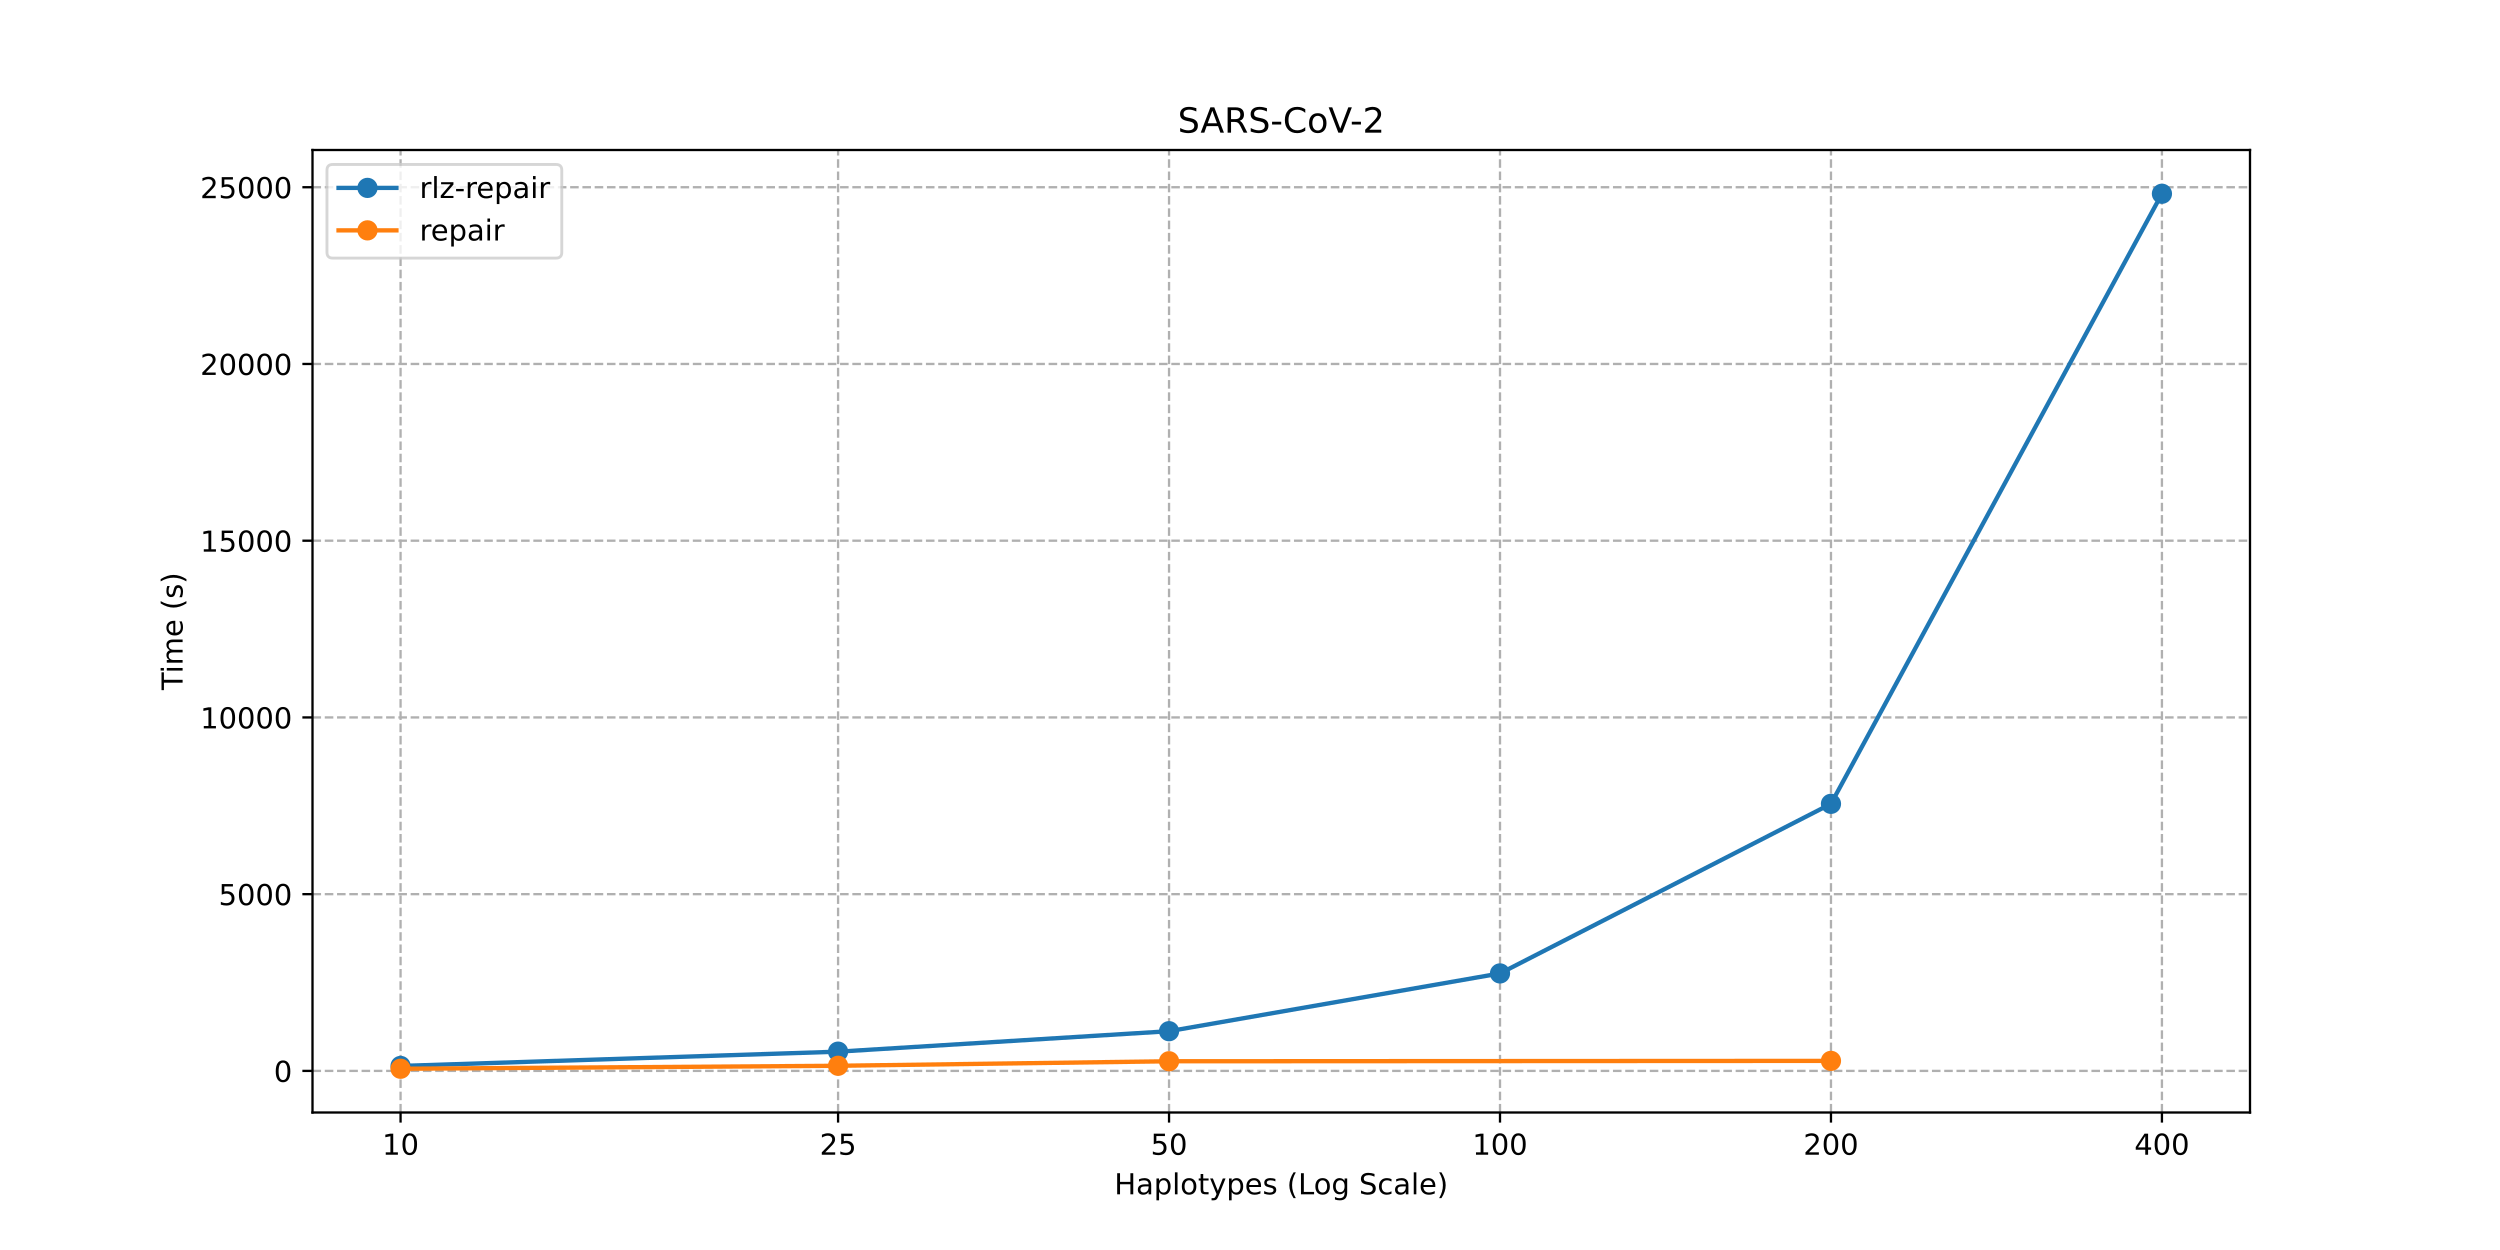
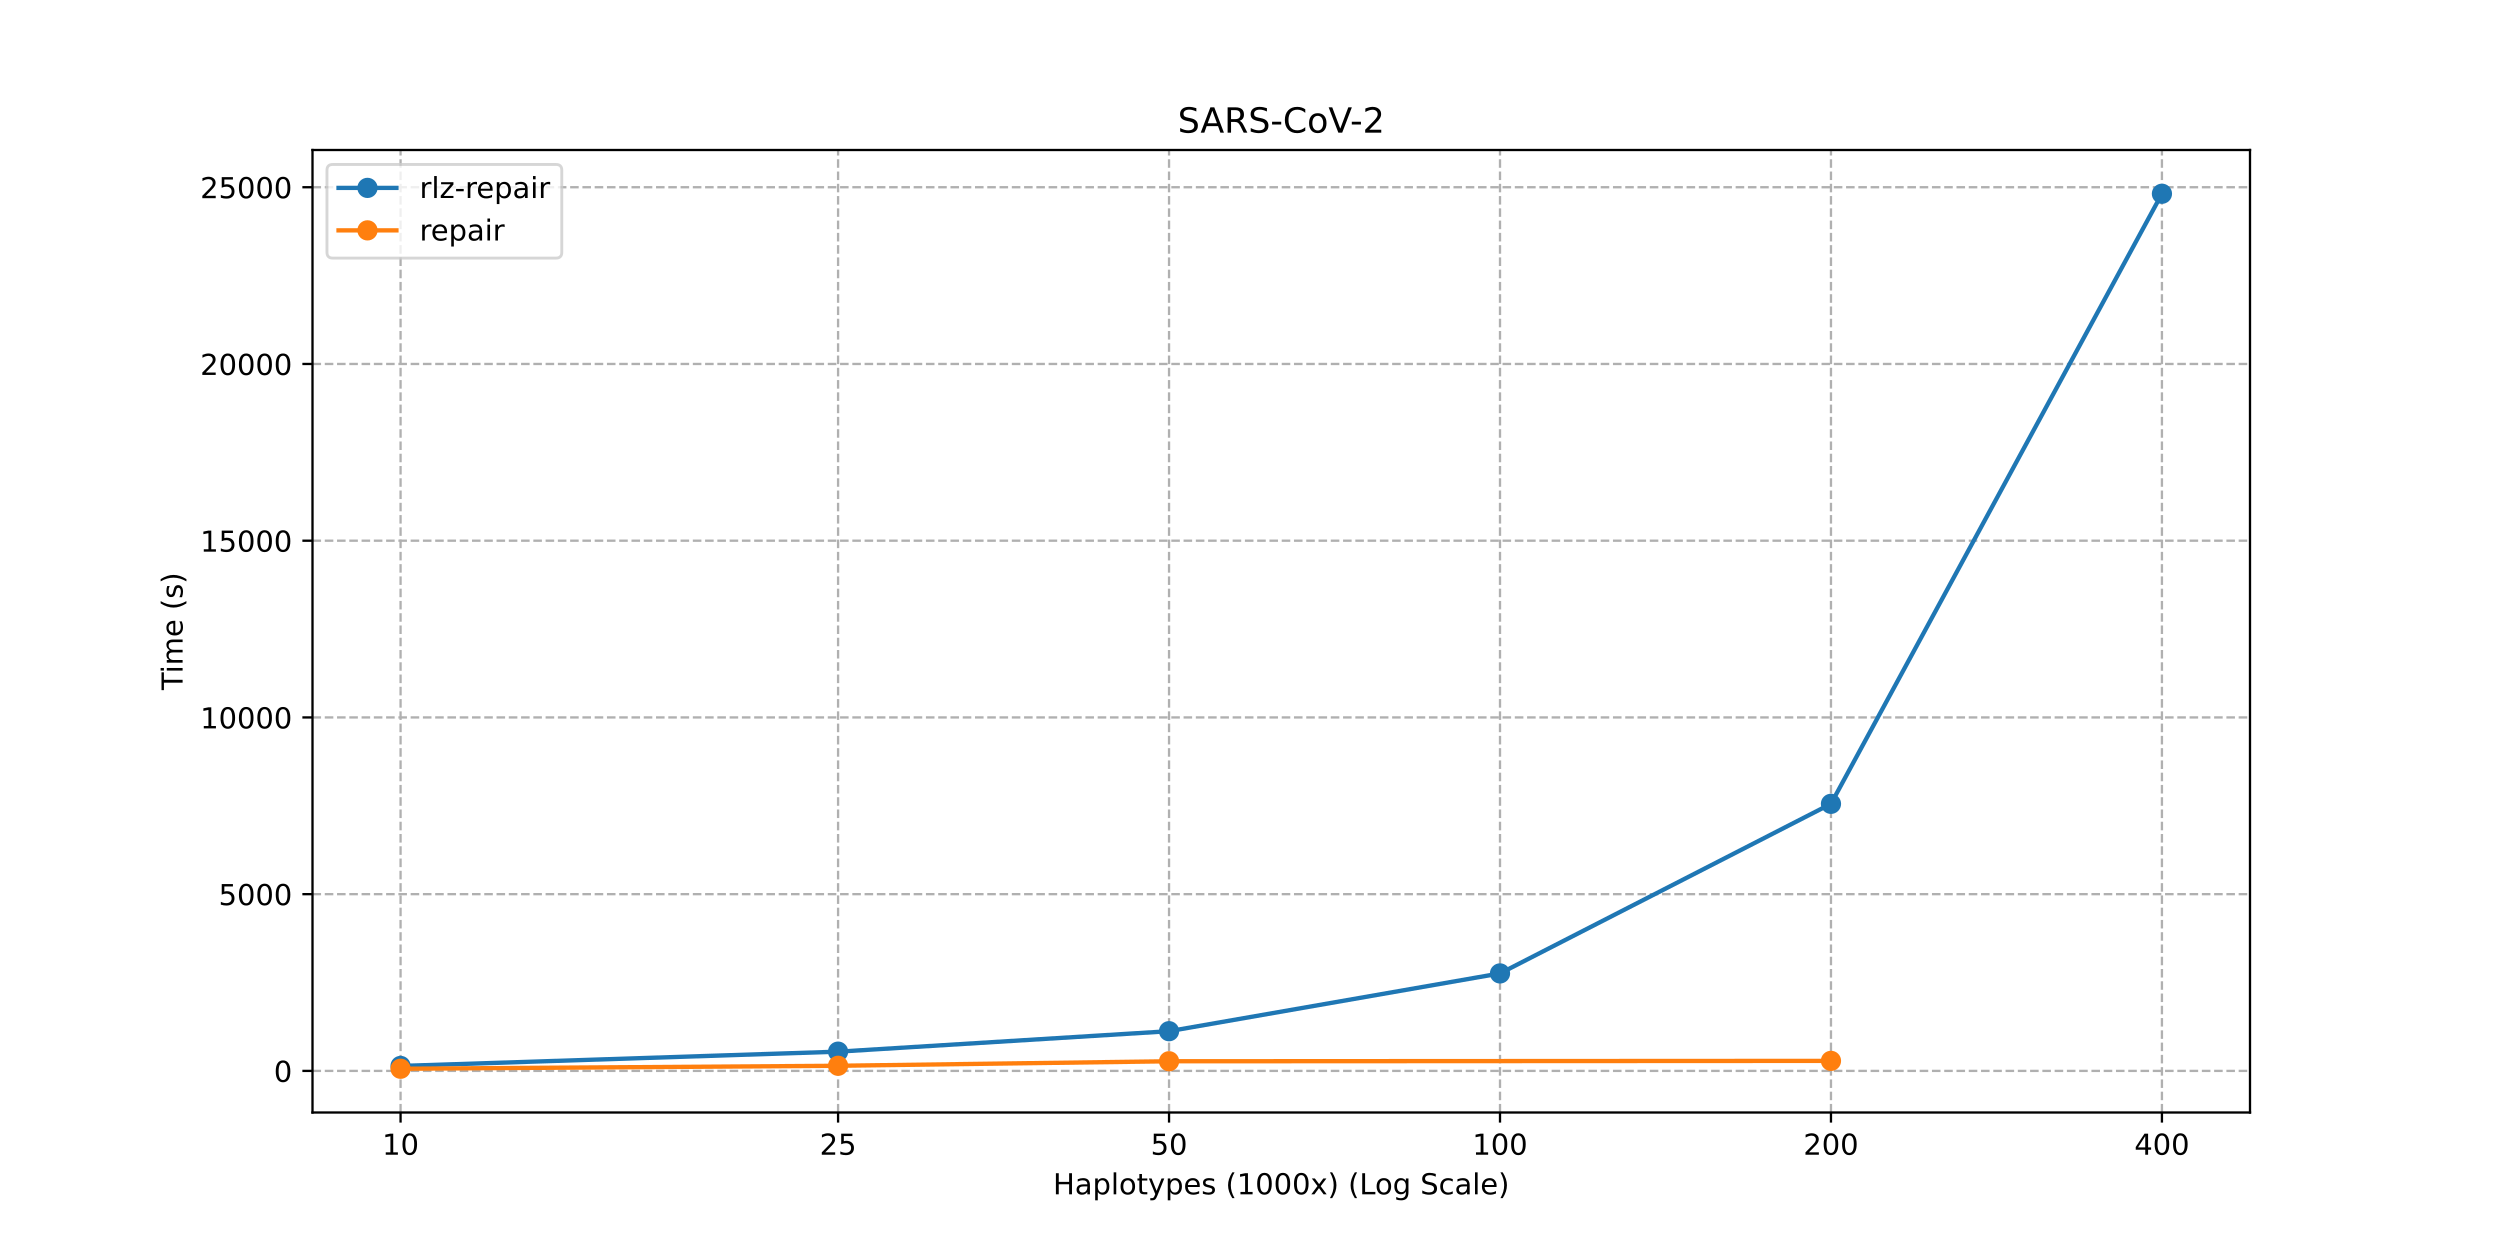
<svg xmlns="http://www.w3.org/2000/svg" xmlns:xlink="http://www.w3.org/1999/xlink" width="864pt" height="432pt" viewBox="0 0 864 432" version="1.1">
  <defs>
    <style type="text/css">*{stroke-linejoin: round; stroke-linecap: butt}</style>
  </defs>
  <g id="figure_1">
    <g id="patch_1">
      <path d="M 0 432  L 864 432  L 864 0  L 0 0  z " style="fill: #ffffff" />
    </g>
    <g id="axes_1">
      <g id="patch_2">
        <path d="M 108 384.48  L 777.6 384.48  L 777.6 51.84  L 108 51.84  z " style="fill: #ffffff" />
      </g>
      <g id="matplotlib.axis_1">
        <g id="xtick_1">
          <g id="line2d_1">
-             <path d="M 138.436 384.48  L 138.436 51.84  " clip-path="url(#p92e51499fe)" style="fill: none; stroke-dasharray: 2.96,1.28; stroke-dashoffset: 0; stroke: #b0b0b0; stroke-width: 0.8" />
+             <path d="M 138.436 384.48  L 138.436 51.84  " clip-path="url(#p6cf4201771)" style="fill: none; stroke-dasharray: 2.96,1.28; stroke-dashoffset: 0; stroke: #b0b0b0; stroke-width: 0.8" />
          </g>
          <g id="line2d_2">
            <defs>
-               <path id="m1c4dca853f" d="M 0 0  L 0 3.5  " style="stroke: #000000; stroke-width: 0.8" />
+               <path id="m851eb22dd8" d="M 0 0  L 0 3.5  " style="stroke: #000000; stroke-width: 0.8" />
            </defs>
            <g>
-               <use xlink:href="#m1c4dca853f" x="138.436" y="384.48" style="stroke: #000000; stroke-width: 0.8" />
+               <use xlink:href="#m851eb22dd8" x="138.436" y="384.48" style="stroke: #000000; stroke-width: 0.8" />
            </g>
          </g>
          <g id="text_1">
            <g transform="translate(132.0739 399.0784) scale(0.1 -0.1)">
              <defs>
                <path id="DejaVuSans-31" d="M 794 531  L 1825 531  L 1825 4091  L 703 3866  L 703 4441  L 1819 4666  L 2450 4666  L 2450 531  L 3481 531  L 3481 0  L 794 0  L 794 531  z " transform="scale(0.015625)" />
                <path id="DejaVuSans-30" d="M 2034 4250  Q 1547 4250 1301 3770  Q 1056 3291 1056 2328  Q 1056 1369 1301 889  Q 1547 409 2034 409  Q 2525 409 2770 889  Q 3016 1369 3016 2328  Q 3016 3291 2770 3770  Q 2525 4250 2034 4250  z M 2034 4750  Q 2819 4750 3233 4129  Q 3647 3509 3647 2328  Q 3647 1150 3233 529  Q 2819 -91 2034 -91  Q 1250 -91 836 529  Q 422 1150 422 2328  Q 422 3509 836 4129  Q 1250 4750 2034 4750  z " transform="scale(0.015625)" />
              </defs>
              <use xlink:href="#DejaVuSans-31" />
              <use xlink:href="#DejaVuSans-30" x="63.623" />
            </g>
          </g>
        </g>
        <g id="xtick_2">
          <g id="line2d_3">
-             <path d="M 289.64 384.48  L 289.64 51.84  " clip-path="url(#p92e51499fe)" style="fill: none; stroke-dasharray: 2.96,1.28; stroke-dashoffset: 0; stroke: #b0b0b0; stroke-width: 0.8" />
+             <path d="M 289.64 384.48  L 289.64 51.84  " clip-path="url(#p6cf4201771)" style="fill: none; stroke-dasharray: 2.96,1.28; stroke-dashoffset: 0; stroke: #b0b0b0; stroke-width: 0.8" />
          </g>
          <g id="line2d_4">
            <g>
-               <use xlink:href="#m1c4dca853f" x="289.64" y="384.48" style="stroke: #000000; stroke-width: 0.8" />
+               <use xlink:href="#m851eb22dd8" x="289.64" y="384.48" style="stroke: #000000; stroke-width: 0.8" />
            </g>
          </g>
          <g id="text_2">
            <g transform="translate(283.2773 399.0784) scale(0.1 -0.1)">
              <defs>
                <path id="DejaVuSans-32" d="M 1228 531  L 3431 531  L 3431 0  L 469 0  L 469 531  Q 828 903 1448 1529  Q 2069 2156 2228 2338  Q 2531 2678 2651 2914  Q 2772 3150 2772 3378  Q 2772 3750 2511 3984  Q 2250 4219 1831 4219  Q 1534 4219 1204 4116  Q 875 4013 500 3803  L 500 4441  Q 881 4594 1212 4672  Q 1544 4750 1819 4750  Q 2544 4750 2975 4387  Q 3406 4025 3406 3419  Q 3406 3131 3298 2873  Q 3191 2616 2906 2266  Q 2828 2175 2409 1742  Q 1991 1309 1228 531  z " transform="scale(0.015625)" />
                <path id="DejaVuSans-35" d="M 691 4666  L 3169 4666  L 3169 4134  L 1269 4134  L 1269 2991  Q 1406 3038 1543 3061  Q 1681 3084 1819 3084  Q 2600 3084 3056 2656  Q 3513 2228 3513 1497  Q 3513 744 3044 326  Q 2575 -91 1722 -91  Q 1428 -91 1123 -41  Q 819 9 494 109  L 494 744  Q 775 591 1075 516  Q 1375 441 1709 441  Q 2250 441 2565 725  Q 2881 1009 2881 1497  Q 2881 1984 2565 2268  Q 2250 2553 1709 2553  Q 1456 2553 1204 2497  Q 953 2441 691 2322  L 691 4666  z " transform="scale(0.015625)" />
              </defs>
              <use xlink:href="#DejaVuSans-32" />
              <use xlink:href="#DejaVuSans-35" x="63.623" />
            </g>
          </g>
        </g>
        <g id="xtick_3">
          <g id="line2d_5">
-             <path d="M 404.021 384.48  L 404.021 51.84  " clip-path="url(#p92e51499fe)" style="fill: none; stroke-dasharray: 2.96,1.28; stroke-dashoffset: 0; stroke: #b0b0b0; stroke-width: 0.8" />
+             <path d="M 404.021 384.48  L 404.021 51.84  " clip-path="url(#p6cf4201771)" style="fill: none; stroke-dasharray: 2.96,1.28; stroke-dashoffset: 0; stroke: #b0b0b0; stroke-width: 0.8" />
          </g>
          <g id="line2d_6">
            <g>
-               <use xlink:href="#m1c4dca853f" x="404.021" y="384.48" style="stroke: #000000; stroke-width: 0.8" />
+               <use xlink:href="#m851eb22dd8" x="404.021" y="384.48" style="stroke: #000000; stroke-width: 0.8" />
            </g>
          </g>
          <g id="text_3">
            <g transform="translate(397.6582 399.0784) scale(0.1 -0.1)">
              <use xlink:href="#DejaVuSans-35" />
              <use xlink:href="#DejaVuSans-30" x="63.623" />
            </g>
          </g>
        </g>
        <g id="xtick_4">
          <g id="line2d_7">
-             <path d="M 518.402 384.48  L 518.402 51.84  " clip-path="url(#p92e51499fe)" style="fill: none; stroke-dasharray: 2.96,1.28; stroke-dashoffset: 0; stroke: #b0b0b0; stroke-width: 0.8" />
+             <path d="M 518.402 384.48  L 518.402 51.84  " clip-path="url(#p6cf4201771)" style="fill: none; stroke-dasharray: 2.96,1.28; stroke-dashoffset: 0; stroke: #b0b0b0; stroke-width: 0.8" />
          </g>
          <g id="line2d_8">
            <g>
-               <use xlink:href="#m1c4dca853f" x="518.402" y="384.48" style="stroke: #000000; stroke-width: 0.8" />
+               <use xlink:href="#m851eb22dd8" x="518.402" y="384.48" style="stroke: #000000; stroke-width: 0.8" />
            </g>
          </g>
          <g id="text_4">
            <g transform="translate(508.858 399.0784) scale(0.1 -0.1)">
              <use xlink:href="#DejaVuSans-31" />
              <use xlink:href="#DejaVuSans-30" x="63.623" />
              <use xlink:href="#DejaVuSans-30" x="127.246" />
            </g>
          </g>
        </g>
        <g id="xtick_5">
          <g id="line2d_9">
-             <path d="M 632.783 384.48  L 632.783 51.84  " clip-path="url(#p92e51499fe)" style="fill: none; stroke-dasharray: 2.96,1.28; stroke-dashoffset: 0; stroke: #b0b0b0; stroke-width: 0.8" />
+             <path d="M 632.783 384.48  L 632.783 51.84  " clip-path="url(#p6cf4201771)" style="fill: none; stroke-dasharray: 2.96,1.28; stroke-dashoffset: 0; stroke: #b0b0b0; stroke-width: 0.8" />
          </g>
          <g id="line2d_10">
            <g>
-               <use xlink:href="#m1c4dca853f" x="632.783" y="384.48" style="stroke: #000000; stroke-width: 0.8" />
+               <use xlink:href="#m851eb22dd8" x="632.783" y="384.48" style="stroke: #000000; stroke-width: 0.8" />
            </g>
          </g>
          <g id="text_5">
            <g transform="translate(623.2389 399.0784) scale(0.1 -0.1)">
              <use xlink:href="#DejaVuSans-32" />
              <use xlink:href="#DejaVuSans-30" x="63.623" />
              <use xlink:href="#DejaVuSans-30" x="127.246" />
            </g>
          </g>
        </g>
        <g id="xtick_6">
          <g id="line2d_11">
-             <path d="M 747.164 384.48  L 747.164 51.84  " clip-path="url(#p92e51499fe)" style="fill: none; stroke-dasharray: 2.96,1.28; stroke-dashoffset: 0; stroke: #b0b0b0; stroke-width: 0.8" />
+             <path d="M 747.164 384.48  L 747.164 51.84  " clip-path="url(#p6cf4201771)" style="fill: none; stroke-dasharray: 2.96,1.28; stroke-dashoffset: 0; stroke: #b0b0b0; stroke-width: 0.8" />
          </g>
          <g id="line2d_12">
            <g>
-               <use xlink:href="#m1c4dca853f" x="747.164" y="384.48" style="stroke: #000000; stroke-width: 0.8" />
+               <use xlink:href="#m851eb22dd8" x="747.164" y="384.48" style="stroke: #000000; stroke-width: 0.8" />
            </g>
          </g>
          <g id="text_6">
            <g transform="translate(737.6199 399.0784) scale(0.1 -0.1)">
              <defs>
                <path id="DejaVuSans-34" d="M 2419 4116  L 825 1625  L 2419 1625  L 2419 4116  z M 2253 4666  L 3047 4666  L 3047 1625  L 3713 1625  L 3713 1100  L 3047 1100  L 3047 0  L 2419 0  L 2419 1100  L 313 1100  L 313 1709  L 2253 4666  z " transform="scale(0.015625)" />
              </defs>
              <use xlink:href="#DejaVuSans-34" />
              <use xlink:href="#DejaVuSans-30" x="63.623" />
              <use xlink:href="#DejaVuSans-30" x="127.246" />
            </g>
          </g>
        </g>
        <g id="text_7">
-           <g transform="translate(385.1133 412.7566) scale(0.1 -0.1)">
+           <g transform="translate(363.9383 412.7566) scale(0.1 -0.1)">
            <defs>
              <path id="DejaVuSans-48" d="M 628 4666  L 1259 4666  L 1259 2753  L 3553 2753  L 3553 4666  L 4184 4666  L 4184 0  L 3553 0  L 3553 2222  L 1259 2222  L 1259 0  L 628 0  L 628 4666  z " transform="scale(0.015625)" />
              <path id="DejaVuSans-61" d="M 2194 1759  Q 1497 1759 1228 1600  Q 959 1441 959 1056  Q 959 750 1161 570  Q 1363 391 1709 391  Q 2188 391 2477 730  Q 2766 1069 2766 1631  L 2766 1759  L 2194 1759  z M 3341 1997  L 3341 0  L 2766 0  L 2766 531  Q 2569 213 2275 61  Q 1981 -91 1556 -91  Q 1019 -91 701 211  Q 384 513 384 1019  Q 384 1609 779 1909  Q 1175 2209 1959 2209  L 2766 2209  L 2766 2266  Q 2766 2663 2505 2880  Q 2244 3097 1772 3097  Q 1472 3097 1187 3025  Q 903 2953 641 2809  L 641 3341  Q 956 3463 1253 3523  Q 1550 3584 1831 3584  Q 2591 3584 2966 3190  Q 3341 2797 3341 1997  z " transform="scale(0.015625)" />
              <path id="DejaVuSans-70" d="M 1159 525  L 1159 -1331  L 581 -1331  L 581 3500  L 1159 3500  L 1159 2969  Q 1341 3281 1617 3432  Q 1894 3584 2278 3584  Q 2916 3584 3314 3078  Q 3713 2572 3713 1747  Q 3713 922 3314 415  Q 2916 -91 2278 -91  Q 1894 -91 1617 61  Q 1341 213 1159 525  z M 3116 1747  Q 3116 2381 2855 2742  Q 2594 3103 2138 3103  Q 1681 3103 1420 2742  Q 1159 2381 1159 1747  Q 1159 1113 1420 752  Q 1681 391 2138 391  Q 2594 391 2855 752  Q 3116 1113 3116 1747  z " transform="scale(0.015625)" />
              <path id="DejaVuSans-6c" d="M 603 4863  L 1178 4863  L 1178 0  L 603 0  L 603 4863  z " transform="scale(0.015625)" />
              <path id="DejaVuSans-6f" d="M 1959 3097  Q 1497 3097 1228 2736  Q 959 2375 959 1747  Q 959 1119 1226 758  Q 1494 397 1959 397  Q 2419 397 2687 759  Q 2956 1122 2956 1747  Q 2956 2369 2687 2733  Q 2419 3097 1959 3097  z M 1959 3584  Q 2709 3584 3137 3096  Q 3566 2609 3566 1747  Q 3566 888 3137 398  Q 2709 -91 1959 -91  Q 1206 -91 779 398  Q 353 888 353 1747  Q 353 2609 779 3096  Q 1206 3584 1959 3584  z " transform="scale(0.015625)" />
              <path id="DejaVuSans-74" d="M 1172 4494  L 1172 3500  L 2356 3500  L 2356 3053  L 1172 3053  L 1172 1153  Q 1172 725 1289 603  Q 1406 481 1766 481  L 2356 481  L 2356 0  L 1766 0  Q 1100 0 847 248  Q 594 497 594 1153  L 594 3053  L 172 3053  L 172 3500  L 594 3500  L 594 4494  L 1172 4494  z " transform="scale(0.015625)" />
              <path id="DejaVuSans-79" d="M 2059 -325  Q 1816 -950 1584 -1140  Q 1353 -1331 966 -1331  L 506 -1331  L 506 -850  L 844 -850  Q 1081 -850 1212 -737  Q 1344 -625 1503 -206  L 1606 56  L 191 3500  L 800 3500  L 1894 763  L 2988 3500  L 3597 3500  L 2059 -325  z " transform="scale(0.015625)" />
              <path id="DejaVuSans-65" d="M 3597 1894  L 3597 1613  L 953 1613  Q 991 1019 1311 708  Q 1631 397 2203 397  Q 2534 397 2845 478  Q 3156 559 3463 722  L 3463 178  Q 3153 47 2828 -22  Q 2503 -91 2169 -91  Q 1331 -91 842 396  Q 353 884 353 1716  Q 353 2575 817 3079  Q 1281 3584 2069 3584  Q 2775 3584 3186 3129  Q 3597 2675 3597 1894  z M 3022 2063  Q 3016 2534 2758 2815  Q 2500 3097 2075 3097  Q 1594 3097 1305 2825  Q 1016 2553 972 2059  L 3022 2063  z " transform="scale(0.015625)" />
              <path id="DejaVuSans-73" d="M 2834 3397  L 2834 2853  Q 2591 2978 2328 3040  Q 2066 3103 1784 3103  Q 1356 3103 1142 2972  Q 928 2841 928 2578  Q 928 2378 1081 2264  Q 1234 2150 1697 2047  L 1894 2003  Q 2506 1872 2764 1633  Q 3022 1394 3022 966  Q 3022 478 2636 193  Q 2250 -91 1575 -91  Q 1294 -91 989 -36  Q 684 19 347 128  L 347 722  Q 666 556 975 473  Q 1284 391 1588 391  Q 1994 391 2212 530  Q 2431 669 2431 922  Q 2431 1156 2273 1281  Q 2116 1406 1581 1522  L 1381 1569  Q 847 1681 609 1914  Q 372 2147 372 2553  Q 372 3047 722 3315  Q 1072 3584 1716 3584  Q 2034 3584 2315 3537  Q 2597 3491 2834 3397  z " transform="scale(0.015625)" />
              <path id="DejaVuSans-20" transform="scale(0.015625)" />
              <path id="DejaVuSans-28" d="M 1984 4856  Q 1566 4138 1362 3434  Q 1159 2731 1159 2009  Q 1159 1288 1364 580  Q 1569 -128 1984 -844  L 1484 -844  Q 1016 -109 783 600  Q 550 1309 550 2009  Q 550 2706 781 3412  Q 1013 4119 1484 4856  L 1984 4856  z " transform="scale(0.015625)" />
+               <path id="DejaVuSans-78" d="M 3513 3500  L 2247 1797  L 3578 0  L 2900 0  L 1881 1375  L 863 0  L 184 0  L 1544 1831  L 300 3500  L 978 3500  L 1906 2253  L 2834 3500  L 3513 3500  z " transform="scale(0.015625)" />
+               <path id="DejaVuSans-29" d="M 513 4856  L 1013 4856  Q 1481 4119 1714 3412  Q 1947 2706 1947 2009  Q 1947 1309 1714 600  Q 1481 -109 1013 -844  L 513 -844  Q 928 -128 1133 580  Q 1338 1288 1338 2009  Q 1338 2731 1133 3434  Q 928 4138 513 4856  z " transform="scale(0.015625)" />
              <path id="DejaVuSans-4c" d="M 628 4666  L 1259 4666  L 1259 531  L 3531 531  L 3531 0  L 628 0  L 628 4666  z " transform="scale(0.015625)" />
              <path id="DejaVuSans-67" d="M 2906 1791  Q 2906 2416 2648 2759  Q 2391 3103 1925 3103  Q 1463 3103 1205 2759  Q 947 2416 947 1791  Q 947 1169 1205 825  Q 1463 481 1925 481  Q 2391 481 2648 825  Q 2906 1169 2906 1791  z M 3481 434  Q 3481 -459 3084 -895  Q 2688 -1331 1869 -1331  Q 1566 -1331 1297 -1286  Q 1028 -1241 775 -1147  L 775 -588  Q 1028 -725 1275 -790  Q 1522 -856 1778 -856  Q 2344 -856 2625 -561  Q 2906 -266 2906 331  L 2906 616  Q 2728 306 2450 153  Q 2172 0 1784 0  Q 1141 0 747 490  Q 353 981 353 1791  Q 353 2603 747 3093  Q 1141 3584 1784 3584  Q 2172 3584 2450 3431  Q 2728 3278 2906 2969  L 2906 3500  L 3481 3500  L 3481 434  z " transform="scale(0.015625)" />
              <path id="DejaVuSans-53" d="M 3425 4513  L 3425 3897  Q 3066 4069 2747 4153  Q 2428 4238 2131 4238  Q 1616 4238 1336 4038  Q 1056 3838 1056 3469  Q 1056 3159 1242 3001  Q 1428 2844 1947 2747  L 2328 2669  Q 3034 2534 3370 2195  Q 3706 1856 3706 1288  Q 3706 609 3251 259  Q 2797 -91 1919 -91  Q 1588 -91 1214 -16  Q 841 59 441 206  L 441 856  Q 825 641 1194 531  Q 1563 422 1919 422  Q 2459 422 2753 634  Q 3047 847 3047 1241  Q 3047 1584 2836 1778  Q 2625 1972 2144 2069  L 1759 2144  Q 1053 2284 737 2584  Q 422 2884 422 3419  Q 422 4038 858 4394  Q 1294 4750 2059 4750  Q 2388 4750 2728 4690  Q 3069 4631 3425 4513  z " transform="scale(0.015625)" />
              <path id="DejaVuSans-63" d="M 3122 3366  L 3122 2828  Q 2878 2963 2633 3030  Q 2388 3097 2138 3097  Q 1578 3097 1268 2742  Q 959 2388 959 1747  Q 959 1106 1268 751  Q 1578 397 2138 397  Q 2388 397 2633 464  Q 2878 531 3122 666  L 3122 134  Q 2881 22 2623 -34  Q 2366 -91 2075 -91  Q 1284 -91 818 406  Q 353 903 353 1747  Q 353 2603 823 3093  Q 1294 3584 2113 3584  Q 2378 3584 2631 3529  Q 2884 3475 3122 3366  z " transform="scale(0.015625)" />
-               <path id="DejaVuSans-29" d="M 513 4856  L 1013 4856  Q 1481 4119 1714 3412  Q 1947 2706 1947 2009  Q 1947 1309 1714 600  Q 1481 -109 1013 -844  L 513 -844  Q 928 -128 1133 580  Q 1338 1288 1338 2009  Q 1338 2731 1133 3434  Q 928 4138 513 4856  z " transform="scale(0.015625)" />
            </defs>
            <use xlink:href="#DejaVuSans-48" />
            <use xlink:href="#DejaVuSans-61" x="75.195" />
            <use xlink:href="#DejaVuSans-70" x="136.475" />
            <use xlink:href="#DejaVuSans-6c" x="199.951" />
            <use xlink:href="#DejaVuSans-6f" x="227.734" />
            <use xlink:href="#DejaVuSans-74" x="288.916" />
            <use xlink:href="#DejaVuSans-79" x="328.125" />
            <use xlink:href="#DejaVuSans-70" x="387.305" />
            <use xlink:href="#DejaVuSans-65" x="450.781" />
            <use xlink:href="#DejaVuSans-73" x="512.305" />
            <use xlink:href="#DejaVuSans-20" x="564.404" />
            <use xlink:href="#DejaVuSans-28" x="596.191" />
-             <use xlink:href="#DejaVuSans-4c" x="635.205" />
-             <use xlink:href="#DejaVuSans-6f" x="689.168" />
-             <use xlink:href="#DejaVuSans-67" x="750.35" />
-             <use xlink:href="#DejaVuSans-20" x="813.826" />
-             <use xlink:href="#DejaVuSans-53" x="845.613" />
-             <use xlink:href="#DejaVuSans-63" x="909.09" />
-             <use xlink:href="#DejaVuSans-61" x="964.07" />
-             <use xlink:href="#DejaVuSans-6c" x="1025.35" />
-             <use xlink:href="#DejaVuSans-65" x="1053.133" />
-             <use xlink:href="#DejaVuSans-29" x="1114.656" />
+             <use xlink:href="#DejaVuSans-31" x="635.205" />
+             <use xlink:href="#DejaVuSans-30" x="698.828" />
+             <use xlink:href="#DejaVuSans-30" x="762.451" />
+             <use xlink:href="#DejaVuSans-30" x="826.074" />
+             <use xlink:href="#DejaVuSans-78" x="889.697" />
+             <use xlink:href="#DejaVuSans-29" x="948.877" />
+             <use xlink:href="#DejaVuSans-20" x="987.891" />
+             <use xlink:href="#DejaVuSans-28" x="1019.678" />
+             <use xlink:href="#DejaVuSans-4c" x="1058.691" />
+             <use xlink:href="#DejaVuSans-6f" x="1112.654" />
+             <use xlink:href="#DejaVuSans-67" x="1173.836" />
+             <use xlink:href="#DejaVuSans-20" x="1237.312" />
+             <use xlink:href="#DejaVuSans-53" x="1269.1" />
+             <use xlink:href="#DejaVuSans-63" x="1332.576" />
+             <use xlink:href="#DejaVuSans-61" x="1387.557" />
+             <use xlink:href="#DejaVuSans-6c" x="1448.836" />
+             <use xlink:href="#DejaVuSans-65" x="1476.619" />
+             <use xlink:href="#DejaVuSans-29" x="1538.143" />
          </g>
        </g>
      </g>
      <g id="matplotlib.axis_2">
        <g id="ytick_1">
          <g id="line2d_13">
-             <path d="M 108 370.096  L 777.6 370.096  " clip-path="url(#p92e51499fe)" style="fill: none; stroke-dasharray: 2.96,1.28; stroke-dashoffset: 0; stroke: #b0b0b0; stroke-width: 0.8" />
+             <path d="M 108 370.096  L 777.6 370.096  " clip-path="url(#p6cf4201771)" style="fill: none; stroke-dasharray: 2.96,1.28; stroke-dashoffset: 0; stroke: #b0b0b0; stroke-width: 0.8" />
          </g>
          <g id="line2d_14">
            <defs>
-               <path id="mfcddedd5ea" d="M 0 0  L -3.5 0  " style="stroke: #000000; stroke-width: 0.8" />
+               <path id="m5cff41bb17" d="M 0 0  L -3.5 0  " style="stroke: #000000; stroke-width: 0.8" />
            </defs>
            <g>
-               <use xlink:href="#mfcddedd5ea" x="108" y="370.096" style="stroke: #000000; stroke-width: 0.8" />
+               <use xlink:href="#m5cff41bb17" x="108" y="370.096" style="stroke: #000000; stroke-width: 0.8" />
            </g>
          </g>
          <g id="text_8">
            <g transform="translate(94.6375 373.8952) scale(0.1 -0.1)">
              <use xlink:href="#DejaVuSans-30" />
            </g>
          </g>
        </g>
        <g id="ytick_2">
          <g id="line2d_15">
-             <path d="M 108 309.018  L 777.6 309.018  " clip-path="url(#p92e51499fe)" style="fill: none; stroke-dasharray: 2.96,1.28; stroke-dashoffset: 0; stroke: #b0b0b0; stroke-width: 0.8" />
+             <path d="M 108 309.018  L 777.6 309.018  " clip-path="url(#p6cf4201771)" style="fill: none; stroke-dasharray: 2.96,1.28; stroke-dashoffset: 0; stroke: #b0b0b0; stroke-width: 0.8" />
          </g>
          <g id="line2d_16">
            <g>
-               <use xlink:href="#mfcddedd5ea" x="108" y="309.018" style="stroke: #000000; stroke-width: 0.8" />
+               <use xlink:href="#m5cff41bb17" x="108" y="309.018" style="stroke: #000000; stroke-width: 0.8" />
            </g>
          </g>
          <g id="text_9">
            <g transform="translate(75.55 312.8172) scale(0.1 -0.1)">
              <use xlink:href="#DejaVuSans-35" />
              <use xlink:href="#DejaVuSans-30" x="63.623" />
              <use xlink:href="#DejaVuSans-30" x="127.246" />
              <use xlink:href="#DejaVuSans-30" x="190.869" />
            </g>
          </g>
        </g>
        <g id="ytick_3">
          <g id="line2d_17">
-             <path d="M 108 247.94  L 777.6 247.94  " clip-path="url(#p92e51499fe)" style="fill: none; stroke-dasharray: 2.96,1.28; stroke-dashoffset: 0; stroke: #b0b0b0; stroke-width: 0.8" />
+             <path d="M 108 247.94  L 777.6 247.94  " clip-path="url(#p6cf4201771)" style="fill: none; stroke-dasharray: 2.96,1.28; stroke-dashoffset: 0; stroke: #b0b0b0; stroke-width: 0.8" />
          </g>
          <g id="line2d_18">
            <g>
-               <use xlink:href="#mfcddedd5ea" x="108" y="247.94" style="stroke: #000000; stroke-width: 0.8" />
+               <use xlink:href="#m5cff41bb17" x="108" y="247.94" style="stroke: #000000; stroke-width: 0.8" />
            </g>
          </g>
          <g id="text_10">
            <g transform="translate(69.1875 251.7391) scale(0.1 -0.1)">
              <use xlink:href="#DejaVuSans-31" />
              <use xlink:href="#DejaVuSans-30" x="63.623" />
              <use xlink:href="#DejaVuSans-30" x="127.246" />
              <use xlink:href="#DejaVuSans-30" x="190.869" />
              <use xlink:href="#DejaVuSans-30" x="254.492" />
            </g>
          </g>
        </g>
        <g id="ytick_4">
          <g id="line2d_19">
-             <path d="M 108 186.862  L 777.6 186.862  " clip-path="url(#p92e51499fe)" style="fill: none; stroke-dasharray: 2.96,1.28; stroke-dashoffset: 0; stroke: #b0b0b0; stroke-width: 0.8" />
+             <path d="M 108 186.862  L 777.6 186.862  " clip-path="url(#p6cf4201771)" style="fill: none; stroke-dasharray: 2.96,1.28; stroke-dashoffset: 0; stroke: #b0b0b0; stroke-width: 0.8" />
          </g>
          <g id="line2d_20">
            <g>
-               <use xlink:href="#mfcddedd5ea" x="108" y="186.862" style="stroke: #000000; stroke-width: 0.8" />
+               <use xlink:href="#m5cff41bb17" x="108" y="186.862" style="stroke: #000000; stroke-width: 0.8" />
            </g>
          </g>
          <g id="text_11">
            <g transform="translate(69.1875 190.6611) scale(0.1 -0.1)">
              <use xlink:href="#DejaVuSans-31" />
              <use xlink:href="#DejaVuSans-35" x="63.623" />
              <use xlink:href="#DejaVuSans-30" x="127.246" />
              <use xlink:href="#DejaVuSans-30" x="190.869" />
              <use xlink:href="#DejaVuSans-30" x="254.492" />
            </g>
          </g>
        </g>
        <g id="ytick_5">
          <g id="line2d_21">
-             <path d="M 108 125.784  L 777.6 125.784  " clip-path="url(#p92e51499fe)" style="fill: none; stroke-dasharray: 2.96,1.28; stroke-dashoffset: 0; stroke: #b0b0b0; stroke-width: 0.8" />
+             <path d="M 108 125.784  L 777.6 125.784  " clip-path="url(#p6cf4201771)" style="fill: none; stroke-dasharray: 2.96,1.28; stroke-dashoffset: 0; stroke: #b0b0b0; stroke-width: 0.8" />
          </g>
          <g id="line2d_22">
            <g>
-               <use xlink:href="#mfcddedd5ea" x="108" y="125.784" style="stroke: #000000; stroke-width: 0.8" />
+               <use xlink:href="#m5cff41bb17" x="108" y="125.784" style="stroke: #000000; stroke-width: 0.8" />
            </g>
          </g>
          <g id="text_12">
            <g transform="translate(69.1875 129.583) scale(0.1 -0.1)">
              <use xlink:href="#DejaVuSans-32" />
              <use xlink:href="#DejaVuSans-30" x="63.623" />
              <use xlink:href="#DejaVuSans-30" x="127.246" />
              <use xlink:href="#DejaVuSans-30" x="190.869" />
              <use xlink:href="#DejaVuSans-30" x="254.492" />
            </g>
          </g>
        </g>
        <g id="ytick_6">
          <g id="line2d_23">
-             <path d="M 108 64.706  L 777.6 64.706  " clip-path="url(#p92e51499fe)" style="fill: none; stroke-dasharray: 2.96,1.28; stroke-dashoffset: 0; stroke: #b0b0b0; stroke-width: 0.8" />
+             <path d="M 108 64.706  L 777.6 64.706  " clip-path="url(#p6cf4201771)" style="fill: none; stroke-dasharray: 2.96,1.28; stroke-dashoffset: 0; stroke: #b0b0b0; stroke-width: 0.8" />
          </g>
          <g id="line2d_24">
            <g>
-               <use xlink:href="#mfcddedd5ea" x="108" y="64.706" style="stroke: #000000; stroke-width: 0.8" />
+               <use xlink:href="#m5cff41bb17" x="108" y="64.706" style="stroke: #000000; stroke-width: 0.8" />
            </g>
          </g>
          <g id="text_13">
            <g transform="translate(69.1875 68.50498) scale(0.1 -0.1)">
              <use xlink:href="#DejaVuSans-32" />
              <use xlink:href="#DejaVuSans-35" x="63.623" />
              <use xlink:href="#DejaVuSans-30" x="127.246" />
              <use xlink:href="#DejaVuSans-30" x="190.869" />
              <use xlink:href="#DejaVuSans-30" x="254.492" />
            </g>
          </g>
        </g>
        <g id="text_14">
          <g transform="translate(63.10781 238.4889) rotate(-90) scale(0.1 -0.1)">
            <defs>
              <path id="DejaVuSans-54" d="M -19 4666  L 3928 4666  L 3928 4134  L 2272 4134  L 2272 0  L 1638 0  L 1638 4134  L -19 4134  L -19 4666  z " transform="scale(0.015625)" />
              <path id="DejaVuSans-69" d="M 603 3500  L 1178 3500  L 1178 0  L 603 0  L 603 3500  z M 603 4863  L 1178 4863  L 1178 4134  L 603 4134  L 603 4863  z " transform="scale(0.015625)" />
              <path id="DejaVuSans-6d" d="M 3328 2828  Q 3544 3216 3844 3400  Q 4144 3584 4550 3584  Q 5097 3584 5394 3201  Q 5691 2819 5691 2113  L 5691 0  L 5113 0  L 5113 2094  Q 5113 2597 4934 2840  Q 4756 3084 4391 3084  Q 3944 3084 3684 2787  Q 3425 2491 3425 1978  L 3425 0  L 2847 0  L 2847 2094  Q 2847 2600 2669 2842  Q 2491 3084 2119 3084  Q 1678 3084 1418 2786  Q 1159 2488 1159 1978  L 1159 0  L 581 0  L 581 3500  L 1159 3500  L 1159 2956  Q 1356 3278 1631 3431  Q 1906 3584 2284 3584  Q 2666 3584 2933 3390  Q 3200 3197 3328 2828  z " transform="scale(0.015625)" />
            </defs>
            <use xlink:href="#DejaVuSans-54" />
            <use xlink:href="#DejaVuSans-69" x="57.959" />
            <use xlink:href="#DejaVuSans-6d" x="85.742" />
            <use xlink:href="#DejaVuSans-65" x="183.154" />
            <use xlink:href="#DejaVuSans-20" x="244.678" />
            <use xlink:href="#DejaVuSans-28" x="276.465" />
            <use xlink:href="#DejaVuSans-73" x="315.479" />
            <use xlink:href="#DejaVuSans-29" x="367.578" />
          </g>
        </g>
      </g>
      <g id="line2d_25">
-         <path d="M 138.436 368.392  L 289.64 363.451  L 404.021 356.383  L 518.402 336.414  L 632.783 277.806  L 747.164 66.96  " clip-path="url(#p92e51499fe)" style="fill: none; stroke: #1f77b4; stroke-width: 1.5; stroke-linecap: square" />
+         <path d="M 138.436 368.392  L 289.64 363.451  L 404.021 356.383  L 518.402 336.414  L 632.783 277.806  L 747.164 66.96  " clip-path="url(#p6cf4201771)" style="fill: none; stroke: #1f77b4; stroke-width: 1.5; stroke-linecap: square" />
        <defs>
-           <path id="m37576d8d7e" d="M 0 3  C 0.796 3 1.559 2.684 2.121 2.121  C 2.684 1.559 3 0.796 3 0  C 3 -0.796 2.684 -1.559 2.121 -2.121  C 1.559 -2.684 0.796 -3 0 -3  C -0.796 -3 -1.559 -2.684 -2.121 -2.121  C -2.684 -1.559 -3 -0.796 -3 0  C -3 0.796 -2.684 1.559 -2.121 2.121  C -1.559 2.684 -0.796 3 0 3  z " style="stroke: #1f77b4" />
+           <path id="m29bb6caec2" d="M 0 3  C 0.796 3 1.559 2.684 2.121 2.121  C 2.684 1.559 3 0.796 3 0  C 3 -0.796 2.684 -1.559 2.121 -2.121  C 1.559 -2.684 0.796 -3 0 -3  C -0.796 -3 -1.559 -2.684 -2.121 -2.121  C -2.684 -1.559 -3 -0.796 -3 0  C -3 0.796 -2.684 1.559 -2.121 2.121  C -1.559 2.684 -0.796 3 0 3  z " style="stroke: #1f77b4" />
        </defs>
-         <g clip-path="url(#p92e51499fe)">
-           <use xlink:href="#m37576d8d7e" x="138.436" y="368.392" style="fill: #1f77b4; stroke: #1f77b4" />
-           <use xlink:href="#m37576d8d7e" x="289.64" y="363.451" style="fill: #1f77b4; stroke: #1f77b4" />
-           <use xlink:href="#m37576d8d7e" x="404.021" y="356.383" style="fill: #1f77b4; stroke: #1f77b4" />
-           <use xlink:href="#m37576d8d7e" x="518.402" y="336.414" style="fill: #1f77b4; stroke: #1f77b4" />
-           <use xlink:href="#m37576d8d7e" x="632.783" y="277.806" style="fill: #1f77b4; stroke: #1f77b4" />
-           <use xlink:href="#m37576d8d7e" x="747.164" y="66.96" style="fill: #1f77b4; stroke: #1f77b4" />
+         <g clip-path="url(#p6cf4201771)">
+           <use xlink:href="#m29bb6caec2" x="138.436" y="368.392" style="fill: #1f77b4; stroke: #1f77b4" />
+           <use xlink:href="#m29bb6caec2" x="289.64" y="363.451" style="fill: #1f77b4; stroke: #1f77b4" />
+           <use xlink:href="#m29bb6caec2" x="404.021" y="356.383" style="fill: #1f77b4; stroke: #1f77b4" />
+           <use xlink:href="#m29bb6caec2" x="518.402" y="336.414" style="fill: #1f77b4; stroke: #1f77b4" />
+           <use xlink:href="#m29bb6caec2" x="632.783" y="277.806" style="fill: #1f77b4; stroke: #1f77b4" />
+           <use xlink:href="#m29bb6caec2" x="747.164" y="66.96" style="fill: #1f77b4; stroke: #1f77b4" />
        </g>
      </g>
      <g id="line2d_26">
-         <path d="M 138.436 369.36  L 289.64 368.333  L 404.021 366.773  L 632.783 366.641  " clip-path="url(#p92e51499fe)" style="fill: none; stroke: #ff7f0e; stroke-width: 1.5; stroke-linecap: square" />
+         <path d="M 138.436 369.36  L 289.64 368.333  L 404.021 366.773  L 632.783 366.641  " clip-path="url(#p6cf4201771)" style="fill: none; stroke: #ff7f0e; stroke-width: 1.5; stroke-linecap: square" />
        <defs>
-           <path id="m10a601b03e" d="M 0 3  C 0.796 3 1.559 2.684 2.121 2.121  C 2.684 1.559 3 0.796 3 0  C 3 -0.796 2.684 -1.559 2.121 -2.121  C 1.559 -2.684 0.796 -3 0 -3  C -0.796 -3 -1.559 -2.684 -2.121 -2.121  C -2.684 -1.559 -3 -0.796 -3 0  C -3 0.796 -2.684 1.559 -2.121 2.121  C -1.559 2.684 -0.796 3 0 3  z " style="stroke: #ff7f0e" />
+           <path id="m648de98d28" d="M 0 3  C 0.796 3 1.559 2.684 2.121 2.121  C 2.684 1.559 3 0.796 3 0  C 3 -0.796 2.684 -1.559 2.121 -2.121  C 1.559 -2.684 0.796 -3 0 -3  C -0.796 -3 -1.559 -2.684 -2.121 -2.121  C -2.684 -1.559 -3 -0.796 -3 0  C -3 0.796 -2.684 1.559 -2.121 2.121  C -1.559 2.684 -0.796 3 0 3  z " style="stroke: #ff7f0e" />
        </defs>
-         <g clip-path="url(#p92e51499fe)">
-           <use xlink:href="#m10a601b03e" x="138.436" y="369.36" style="fill: #ff7f0e; stroke: #ff7f0e" />
-           <use xlink:href="#m10a601b03e" x="289.64" y="368.333" style="fill: #ff7f0e; stroke: #ff7f0e" />
-           <use xlink:href="#m10a601b03e" x="404.021" y="366.773" style="fill: #ff7f0e; stroke: #ff7f0e" />
-           <use xlink:href="#m10a601b03e" x="632.783" y="366.641" style="fill: #ff7f0e; stroke: #ff7f0e" />
+         <g clip-path="url(#p6cf4201771)">
+           <use xlink:href="#m648de98d28" x="138.436" y="369.36" style="fill: #ff7f0e; stroke: #ff7f0e" />
+           <use xlink:href="#m648de98d28" x="289.64" y="368.333" style="fill: #ff7f0e; stroke: #ff7f0e" />
+           <use xlink:href="#m648de98d28" x="404.021" y="366.773" style="fill: #ff7f0e; stroke: #ff7f0e" />
+           <use xlink:href="#m648de98d28" x="632.783" y="366.641" style="fill: #ff7f0e; stroke: #ff7f0e" />
        </g>
      </g>
      <g id="patch_3">
        <path d="M 108 384.48  L 108 51.84  " style="fill: none; stroke: #000000; stroke-width: 0.8; stroke-linejoin: miter; stroke-linecap: square" />
      </g>
      <g id="patch_4">
        <path d="M 777.6 384.48  L 777.6 51.84  " style="fill: none; stroke: #000000; stroke-width: 0.8; stroke-linejoin: miter; stroke-linecap: square" />
      </g>
      <g id="patch_5">
        <path d="M 108 384.48  L 777.6 384.48  " style="fill: none; stroke: #000000; stroke-width: 0.8; stroke-linejoin: miter; stroke-linecap: square" />
      </g>
      <g id="patch_6">
        <path d="M 108 51.84  L 777.6 51.84  " style="fill: none; stroke: #000000; stroke-width: 0.8; stroke-linejoin: miter; stroke-linecap: square" />
      </g>
      <g id="text_15">
        <g transform="translate(407.0362 45.84) scale(0.12 -0.12)">
          <defs>
            <path id="DejaVuSans-41" d="M 2188 4044  L 1331 1722  L 3047 1722  L 2188 4044  z M 1831 4666  L 2547 4666  L 4325 0  L 3669 0  L 3244 1197  L 1141 1197  L 716 0  L 50 0  L 1831 4666  z " transform="scale(0.015625)" />
            <path id="DejaVuSans-52" d="M 2841 2188  Q 3044 2119 3236 1894  Q 3428 1669 3622 1275  L 4263 0  L 3584 0  L 2988 1197  Q 2756 1666 2539 1819  Q 2322 1972 1947 1972  L 1259 1972  L 1259 0  L 628 0  L 628 4666  L 2053 4666  Q 2853 4666 3247 4331  Q 3641 3997 3641 3322  Q 3641 2881 3436 2590  Q 3231 2300 2841 2188  z M 1259 4147  L 1259 2491  L 2053 2491  Q 2509 2491 2742 2702  Q 2975 2913 2975 3322  Q 2975 3731 2742 3939  Q 2509 4147 2053 4147  L 1259 4147  z " transform="scale(0.015625)" />
            <path id="DejaVuSans-2d" d="M 313 2009  L 1997 2009  L 1997 1497  L 313 1497  L 313 2009  z " transform="scale(0.015625)" />
            <path id="DejaVuSans-43" d="M 4122 4306  L 4122 3641  Q 3803 3938 3442 4084  Q 3081 4231 2675 4231  Q 1875 4231 1450 3742  Q 1025 3253 1025 2328  Q 1025 1406 1450 917  Q 1875 428 2675 428  Q 3081 428 3442 575  Q 3803 722 4122 1019  L 4122 359  Q 3791 134 3420 21  Q 3050 -91 2638 -91  Q 1578 -91 968 557  Q 359 1206 359 2328  Q 359 3453 968 4101  Q 1578 4750 2638 4750  Q 3056 4750 3426 4639  Q 3797 4528 4122 4306  z " transform="scale(0.015625)" />
            <path id="DejaVuSans-56" d="M 1831 0  L 50 4666  L 709 4666  L 2188 738  L 3669 4666  L 4325 4666  L 2547 0  L 1831 0  z " transform="scale(0.015625)" />
          </defs>
          <use xlink:href="#DejaVuSans-53" />
          <use xlink:href="#DejaVuSans-41" x="65.352" />
          <use xlink:href="#DejaVuSans-52" x="133.76" />
          <use xlink:href="#DejaVuSans-53" x="203.242" />
          <use xlink:href="#DejaVuSans-2d" x="266.719" />
          <use xlink:href="#DejaVuSans-43" x="302.803" />
          <use xlink:href="#DejaVuSans-6f" x="372.627" />
          <use xlink:href="#DejaVuSans-56" x="433.809" />
          <use xlink:href="#DejaVuSans-2d" x="496.342" />
          <use xlink:href="#DejaVuSans-32" x="532.426" />
        </g>
      </g>
      <g id="legend_1">
        <g id="patch_7">
          <path d="M 115 89.196  L 192.15 89.196  Q 194.15 89.196 194.15 87.196  L 194.15 58.84  Q 194.15 56.84 192.15 56.84  L 115 56.84  Q 113 56.84 113 58.84  L 113 87.196  Q 113 89.196 115 89.196  z " style="fill: #ffffff; opacity: 0.8; stroke: #cccccc; stroke-linejoin: miter" />
        </g>
        <g id="line2d_27">
          <path d="M 117 64.938  L 127 64.938  L 137 64.938  " style="fill: none; stroke: #1f77b4; stroke-width: 1.5; stroke-linecap: square" />
          <g>
-             <use xlink:href="#m37576d8d7e" x="127" y="64.938" style="fill: #1f77b4; stroke: #1f77b4" />
+             <use xlink:href="#m29bb6caec2" x="127" y="64.938" style="fill: #1f77b4; stroke: #1f77b4" />
          </g>
        </g>
        <g id="text_16">
          <g transform="translate(145 68.43844) scale(0.1 -0.1)">
            <defs>
              <path id="DejaVuSans-72" d="M 2631 2963  Q 2534 3019 2420 3045  Q 2306 3072 2169 3072  Q 1681 3072 1420 2755  Q 1159 2438 1159 1844  L 1159 0  L 581 0  L 581 3500  L 1159 3500  L 1159 2956  Q 1341 3275 1631 3429  Q 1922 3584 2338 3584  Q 2397 3584 2469 3576  Q 2541 3569 2628 3553  L 2631 2963  z " transform="scale(0.015625)" />
              <path id="DejaVuSans-7a" d="M 353 3500  L 3084 3500  L 3084 2975  L 922 459  L 3084 459  L 3084 0  L 275 0  L 275 525  L 2438 3041  L 353 3041  L 353 3500  z " transform="scale(0.015625)" />
            </defs>
            <use xlink:href="#DejaVuSans-72" />
            <use xlink:href="#DejaVuSans-6c" x="41.113" />
            <use xlink:href="#DejaVuSans-7a" x="68.896" />
            <use xlink:href="#DejaVuSans-2d" x="121.387" />
            <use xlink:href="#DejaVuSans-72" x="157.471" />
            <use xlink:href="#DejaVuSans-65" x="196.334" />
            <use xlink:href="#DejaVuSans-70" x="257.857" />
            <use xlink:href="#DejaVuSans-61" x="321.334" />
            <use xlink:href="#DejaVuSans-69" x="382.613" />
            <use xlink:href="#DejaVuSans-72" x="410.396" />
          </g>
        </g>
        <g id="line2d_28">
          <path d="M 117 79.617  L 127 79.617  L 137 79.617  " style="fill: none; stroke: #ff7f0e; stroke-width: 1.5; stroke-linecap: square" />
          <g>
-             <use xlink:href="#m10a601b03e" x="127" y="79.617" style="fill: #ff7f0e; stroke: #ff7f0e" />
+             <use xlink:href="#m648de98d28" x="127" y="79.617" style="fill: #ff7f0e; stroke: #ff7f0e" />
          </g>
        </g>
        <g id="text_17">
          <g transform="translate(145 83.11656) scale(0.1 -0.1)">
            <use xlink:href="#DejaVuSans-72" />
            <use xlink:href="#DejaVuSans-65" x="38.863" />
            <use xlink:href="#DejaVuSans-70" x="100.387" />
            <use xlink:href="#DejaVuSans-61" x="163.863" />
            <use xlink:href="#DejaVuSans-69" x="225.143" />
            <use xlink:href="#DejaVuSans-72" x="252.926" />
          </g>
        </g>
      </g>
    </g>
  </g>
  <defs>
-     <clipPath id="p92e51499fe">
+     <clipPath id="p6cf4201771">
      <rect x="108" y="51.84" width="669.6" height="332.64" />
    </clipPath>
  </defs>
</svg>
